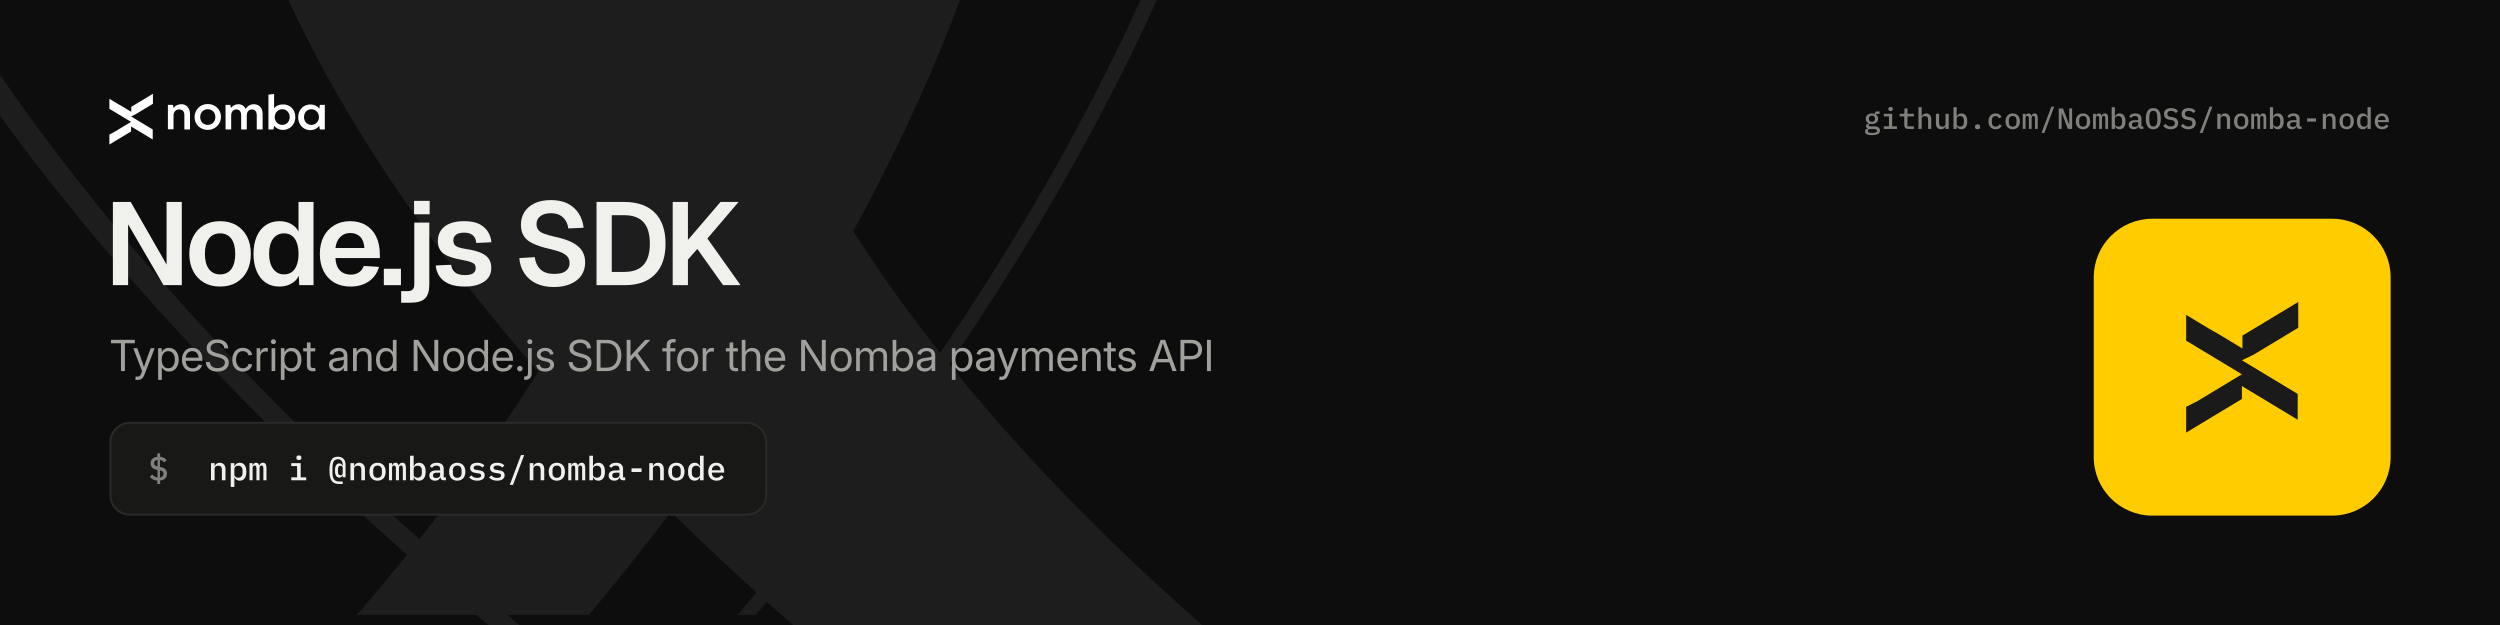
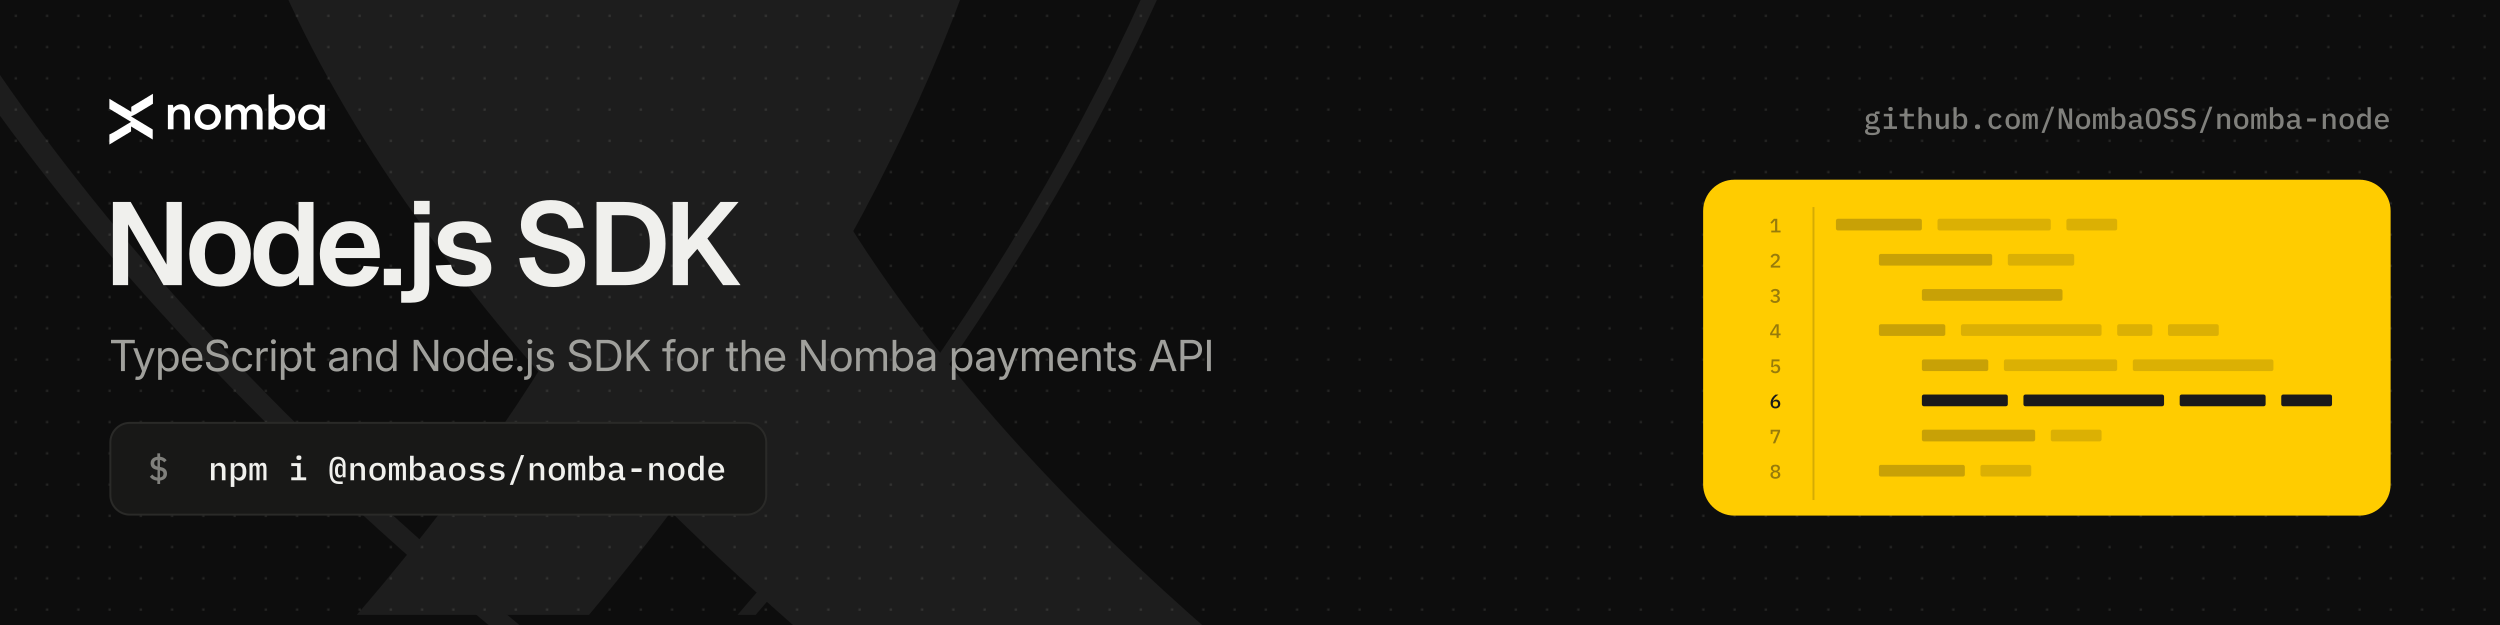
<svg xmlns="http://www.w3.org/2000/svg" viewBox="0 0 1280 320" width="1280" height="320" role="img" aria-label="Nomba Node.js SDK. TypeScript and Node.js SDK for the Nomba payments API. Install: npm i @nombaoss/nomba-node">
  <defs>
+     <pattern id="dots" width="16" height="16" patternUnits="userSpaceOnUse">
+       <rect x="7.5" y="7.5" width="1.2" height="1.2" fill="#F0F0ED" fill-opacity="0.10" />
+     </pattern>
    <path id="g90" d="M80 0V-710H232L538 -176V-710H668V0H512L210 -519V0Z" />
    <path id="g324" d="M302 12Q223 12 164 -22Q104 -57 72 -120Q39 -183 39 -267Q39 -352 72 -414Q104 -477 164 -512Q223 -546 302 -546Q381 -546 440 -512Q499 -477 532 -414Q564 -352 564 -267Q564 -183 532 -120Q499 -57 440 -22Q381 12 302 12ZM302 -92Q364 -92 398 -138Q431 -184 431 -267Q431 -349 398 -396Q364 -442 302 -442Q240 -442 206 -396Q172 -349 172 -267Q172 -184 206 -138Q240 -92 302 -92Z" />
    <path id="g258" d="M260 12Q192 12 142 -22Q93 -56 66 -119Q39 -182 39 -267Q39 -352 66 -415Q93 -478 143 -512Q193 -546 260 -546Q316 -546 358 -523Q401 -500 423 -458V-710H551V0H429L426 -79Q404 -36 360 -12Q316 12 260 12ZM299 -92Q339 -92 366 -112Q394 -132 408 -172Q423 -211 423 -267Q423 -324 408 -363Q394 -402 366 -422Q339 -442 299 -442Q241 -442 206 -396Q172 -349 172 -267Q172 -187 206 -140Q241 -92 299 -92Z" />
    <path id="g262" d="M301 12Q221 12 162 -22Q103 -57 71 -120Q39 -183 39 -267Q39 -351 71 -414Q103 -476 162 -511Q220 -546 298 -546Q374 -546 432 -512Q489 -478 520 -414Q551 -350 551 -260V-231H172Q176 -161 210 -126Q245 -90 302 -90Q345 -90 374 -110Q402 -129 413 -164L544 -156Q522 -78 458 -33Q393 12 301 12ZM172 -317H419Q415 -382 382 -414Q349 -445 298 -445Q247 -445 214 -412Q180 -379 172 -317Z" />
    <path id="g744" d="M39 0V-140H185V0Z" />
    <path id="g305" d="M-3 150V51H50Q79 51 94 38Q109 26 109 -8V-534H237V-4Q237 78 200 114Q163 150 73 150ZM107 -605V-719H240V-605Z" />
    <path id="g354" d="M287 12Q206 12 152 -11Q99 -34 71 -75Q43 -116 39 -168L170 -174Q177 -132 204 -109Q231 -86 288 -86Q333 -86 356 -100Q380 -115 380 -146Q380 -164 372 -176Q363 -188 338 -197Q314 -206 267 -215Q186 -229 140 -250Q94 -270 76 -301Q57 -332 57 -378Q57 -453 114 -500Q172 -546 283 -546Q360 -546 410 -522Q459 -497 484 -456Q510 -416 514 -366L384 -360Q383 -385 372 -405Q361 -425 339 -436Q317 -448 281 -448Q236 -448 212 -430Q189 -412 189 -382Q189 -361 198 -347Q208 -333 231 -324Q254 -316 294 -309Q376 -297 424 -276Q472 -255 492 -224Q513 -192 513 -148Q513 -71 452 -30Q390 12 287 12Z" />
    <path id="g126" d="M348 16Q260 16 196 -15Q132 -46 96 -102Q59 -157 53 -231L185 -239Q191 -193 212 -161Q232 -129 266 -112Q301 -96 350 -96Q392 -96 422 -106Q451 -117 466 -138Q482 -158 482 -188Q482 -215 469 -236Q456 -258 419 -276Q382 -293 309 -310Q221 -330 168 -356Q115 -381 91 -420Q67 -458 67 -516Q67 -578 98 -626Q129 -673 186 -700Q243 -726 323 -726Q408 -726 467 -696Q526 -665 560 -612Q594 -559 602 -490L471 -484Q466 -523 448 -552Q429 -581 398 -598Q366 -614 321 -614Q265 -614 232 -588Q200 -563 200 -521Q200 -492 214 -473Q227 -454 262 -440Q297 -427 360 -412Q455 -392 511 -361Q567 -330 591 -289Q615 -248 615 -195Q615 -130 582 -82Q549 -35 489 -10Q429 16 348 16Z" />
    <path id="g32" d="M80 0V-710H316Q486 -710 578 -618Q669 -525 669 -354Q669 -184 579 -92Q489 0 322 0ZM210 -113H316Q427 -113 481 -173Q535 -233 535 -354Q535 -477 481 -537Q427 -597 316 -597H210Z" />
    <path id="g81" d="M80 0V-710H210V-386L488 -710H642L376 -398L659 0H510L290 -309L210 -218V0Z" />
    <path id="i411" d="M77 -1326V-1490H1213V-1326H739V0H553V-1326Z" />
    <path id="i998" d="M137 411 163 257 220 260Q265 268 302 258Q338 249 367 216Q396 182 419 118L462 -1L43 -1090H235L468 -452Q502 -360 528 -270Q555 -179 582 -92H526Q553 -179 580 -270Q607 -361 640 -452L873 -1090H1062L573 180Q541 261 496 315Q450 369 390 396Q331 422 257 422Q219 422 188 418Q157 415 137 411Z" />
    <path id="i843" d="M144 418V-1090H314V-922H326Q352 -965 394 -1008Q436 -1050 500 -1078Q564 -1107 655 -1107Q794 -1107 899 -1038Q1004 -968 1063 -841Q1122 -714 1122 -544Q1122 -373 1063 -246Q1004 -118 899 -48Q794 22 655 22Q566 22 503 -7Q440 -36 398 -80Q355 -123 328 -167H319V418ZM629 -135Q728 -135 798 -186Q868 -238 906 -330Q943 -422 943 -545Q943 -667 906 -758Q869 -849 798 -900Q728 -950 629 -950Q528 -950 457 -900Q386 -849 349 -758Q312 -667 312 -545Q312 -423 350 -330Q387 -238 458 -186Q529 -135 629 -135Z" />
    <path id="i614" d="M599 24Q440 24 326 -48Q212 -119 151 -246Q90 -373 90 -539Q90 -706 152 -834Q213 -963 324 -1036Q435 -1109 582 -1109Q680 -1109 768 -1075Q855 -1041 922 -972Q989 -902 1028 -798Q1066 -693 1066 -552V-490H198V-639H969L890 -585Q890 -694 854 -777Q818 -860 749 -906Q680 -952 582 -952Q484 -952 413 -906Q342 -859 304 -780Q266 -700 266 -601V-513Q266 -396 306 -310Q347 -225 422 -179Q497 -133 599 -133Q669 -133 724 -154Q780 -175 818 -215Q857 -255 875 -312L1048 -285Q1024 -193 962 -124Q899 -54 806 -15Q714 24 599 24Z" />
    <path id="i397" d="M649 25Q484 25 362 -31Q240 -87 172 -190Q104 -292 99 -430H289Q294 -336 341 -272Q388 -208 468 -175Q548 -142 649 -142Q754 -142 834 -174Q915 -207 961 -266Q1007 -326 1007 -406Q1007 -473 972 -518Q936 -564 870 -596Q805 -627 712 -651L538 -698Q337 -751 236 -846Q136 -940 136 -1090Q136 -1217 202 -1312Q268 -1407 384 -1460Q500 -1512 649 -1512Q799 -1512 913 -1458Q1027 -1404 1092 -1308Q1156 -1212 1160 -1086H978Q967 -1208 876 -1276Q784 -1345 643 -1345Q547 -1345 474 -1314Q400 -1282 359 -1226Q318 -1170 318 -1099Q318 -1030 358 -984Q398 -939 464 -910Q530 -880 608 -859L766 -818Q848 -797 924 -764Q1000 -732 1060 -684Q1120 -636 1155 -568Q1190 -500 1190 -408Q1190 -283 1124 -185Q1059 -87 938 -31Q817 25 649 25Z" />
    <path id="i586" d="M590 24Q441 24 328 -48Q216 -119 153 -246Q90 -373 90 -540Q90 -710 153 -838Q216 -966 328 -1038Q441 -1109 590 -1109Q675 -1109 749 -1085Q823 -1061 882 -1017Q941 -973 982 -912Q1022 -850 1040 -774L867 -746Q857 -791 833 -828Q809 -866 774 -894Q739 -921 693 -936Q647 -951 590 -951Q484 -951 412 -896Q341 -842 304 -749Q268 -656 268 -540Q268 -426 304 -334Q341 -242 412 -188Q484 -134 590 -134Q648 -134 694 -149Q740 -164 774 -192Q809 -220 833 -258Q857 -297 869 -343L1042 -316Q1025 -240 984 -178Q944 -115 884 -70Q825 -25 750 0Q675 24 590 24Z" />
    <path id="i852" d="M144 0V-1090H312V-921H321Q351 -1005 423 -1056Q495 -1106 595 -1106Q616 -1106 640 -1105Q664 -1104 677 -1102V-926Q669 -928 638 -932Q608 -937 571 -937Q501 -937 444 -906Q386 -876 352 -818Q319 -760 319 -678V0Z" />
    <path id="i689" d="M144 0V-1090H319V0ZM232 -1284Q183 -1284 147 -1318Q111 -1353 111 -1401Q111 -1450 147 -1484Q183 -1519 232 -1519Q283 -1519 318 -1484Q354 -1450 354 -1401Q354 -1353 318 -1318Q283 -1284 232 -1284Z" />
    <path id="i889" d="M593 -1090V-940H18V-1090ZM195 -1366H370V-275Q370 -206 398 -176Q427 -146 495 -146Q515 -146 542 -148Q568 -150 590 -153L610 -3Q583 2 550 5Q516 8 485 8Q344 8 270 -61Q195 -130 195 -259Z" />
    <path id="i507" d="M461 22Q355 22 270 -16Q185 -55 136 -130Q86 -204 86 -312Q86 -406 122 -464Q159 -523 221 -556Q283 -590 359 -607Q435 -624 514 -634Q614 -648 675 -655Q736 -662 764 -678Q792 -695 792 -735V-743Q792 -808 765 -854Q738 -901 686 -927Q634 -953 558 -953Q481 -953 424 -928Q367 -903 332 -864Q298 -824 286 -779L113 -811Q139 -910 204 -976Q269 -1041 360 -1074Q451 -1107 555 -1107Q627 -1107 700 -1088Q772 -1070 832 -1028Q893 -985 930 -912Q966 -840 966 -733V0H793V-151H785Q766 -113 726 -72Q686 -32 621 -5Q556 22 461 22ZM489 -134Q590 -134 658 -172Q725 -211 758 -272Q792 -334 792 -402V-547Q781 -536 748 -526Q716 -517 672 -509Q629 -501 584 -495Q540 -489 506 -485Q443 -477 387 -458Q331 -438 297 -402Q263 -365 263 -302Q263 -248 292 -210Q320 -173 371 -154Q422 -134 489 -134Z" />
    <path id="i773" d="M319 -647V0H144V-1090H314V-826H279Q330 -976 424 -1042Q518 -1107 644 -1107Q754 -1107 840 -1060Q927 -1014 976 -921Q1026 -828 1026 -686V0H851V-672Q851 -805 784 -876Q717 -948 600 -948Q521 -948 458 -914Q394 -881 356 -814Q319 -748 319 -647Z" />
    <path id="i597" d="M556 22Q418 22 312 -48Q207 -118 148 -246Q90 -373 90 -544Q90 -714 149 -841Q208 -968 314 -1038Q419 -1107 557 -1107Q648 -1107 712 -1078Q775 -1050 816 -1008Q858 -965 883 -922H892V-1490H1068V0H897V-167H885Q858 -123 816 -80Q773 -36 710 -7Q646 22 556 22ZM583 -135Q683 -135 754 -186Q825 -238 862 -330Q899 -423 899 -545Q899 -667 862 -758Q825 -849 754 -900Q683 -950 583 -950Q483 -950 412 -900Q342 -849 305 -758Q268 -667 268 -545Q268 -422 306 -330Q343 -238 414 -186Q484 -135 583 -135Z" />
    <path id="i300" d="M166 0V-1490H382L992 -529Q1014 -495 1046 -440Q1079 -385 1116 -318Q1154 -251 1189 -179L1167 -163Q1161 -235 1158 -310Q1154 -385 1153 -450Q1152 -515 1152 -555V-1490H1338V0H1119L577 -854Q546 -903 508 -964Q471 -1026 422 -1110Q373 -1195 308 -1309L337 -1330Q342 -1217 345 -1124Q348 -1031 350 -963Q352 -895 352 -856V0Z" />
    <path id="i790" d="M590 24Q441 24 328 -48Q216 -119 153 -246Q90 -373 90 -540Q90 -710 153 -838Q216 -966 328 -1038Q441 -1109 590 -1109Q741 -1109 854 -1038Q966 -966 1029 -838Q1092 -710 1092 -540Q1092 -373 1029 -246Q966 -119 854 -48Q741 24 590 24ZM590 -134Q698 -134 770 -188Q842 -242 878 -334Q914 -426 914 -540Q914 -656 878 -749Q842 -842 770 -896Q698 -951 590 -951Q484 -951 412 -896Q341 -842 304 -749Q268 -656 268 -540Q268 -426 304 -334Q341 -242 412 -188Q484 -134 590 -134Z" />
    <path id="i1502" d="M264 15Q210 15 172 -24Q133 -62 133 -116Q133 -170 172 -208Q210 -246 264 -246Q319 -246 356 -208Q394 -170 394 -116Q394 -62 356 -24Q319 15 264 15Z" />
    <path id="i719" d="M143 -1090H319V110Q320 203 285 272Q250 342 182 380Q114 418 14 418H-39V259H5Q77 259 110 219Q143 179 143 99ZM231 -1284Q182 -1284 146 -1318Q110 -1353 110 -1401Q110 -1450 146 -1484Q182 -1519 231 -1519Q282 -1519 318 -1484Q353 -1450 353 -1401Q353 -1353 318 -1318Q282 -1284 231 -1284Z" />
    <path id="i871" d="M518 24Q404 24 314 -11Q223 -46 166 -116Q108 -187 94 -291L263 -314Q281 -221 346 -175Q411 -129 516 -129Q629 -129 696 -177Q763 -225 763 -295Q763 -353 721 -390Q679 -428 601 -446L422 -488Q273 -524 198 -599Q123 -674 123 -791Q123 -884 174 -956Q226 -1028 316 -1068Q407 -1109 524 -1109Q636 -1109 720 -1072Q804 -1034 854 -966Q905 -899 921 -808L756 -785Q743 -856 686 -908Q629 -959 524 -959Q425 -959 362 -912Q300 -866 300 -797Q300 -736 344 -699Q389 -662 477 -641L647 -601Q799 -565 871 -492Q943 -418 943 -303Q943 -205 888 -132Q834 -58 738 -17Q642 24 518 24Z" />
    <path id="i84" d="M629 0H269V-164H617Q800 -164 920 -234Q1040 -305 1100 -436Q1159 -567 1159 -748Q1159 -927 1100 -1056Q1042 -1186 926 -1256Q809 -1326 635 -1326H261V-1490H648Q866 -1490 1020 -1401Q1175 -1312 1258 -1146Q1341 -979 1341 -748Q1341 -515 1258 -348Q1174 -180 1015 -90Q856 0 629 0ZM351 -1490V0H166V-1490Z" />
    <path id="i271" d="M292 -426V-644Q344 -708 395 -769Q446 -830 499 -889Q552 -948 606 -1007L1054 -1490H1298L662 -810H653ZM166 0V-1490H351V-976L350 -657L351 -566V0ZM1079 0 537 -761 652 -906 1299 0Z" />
    <path id="i647" d="M638 -1090V-940H18V-1090ZM224 0V-1257Q224 -1344 264 -1405Q304 -1466 372 -1498Q441 -1529 524 -1529Q575 -1529 612 -1523Q649 -1517 664 -1512L636 -1362Q625 -1365 598 -1368Q572 -1371 543 -1371Q467 -1371 433 -1334Q399 -1298 399 -1223V0Z" />
    <path id="i670" d="M319 -647V0H144V-1490H319V-826H279Q330 -976 424 -1042Q518 -1107 644 -1107Q754 -1107 840 -1060Q927 -1014 977 -921Q1027 -828 1027 -686V0H851V-672Q851 -805 784 -876Q717 -948 600 -948Q521 -948 458 -914Q394 -881 356 -814Q319 -748 319 -647Z" />
    <path id="i766" d="M144 0V-1090H315V-856H298Q325 -940 375 -996Q425 -1053 490 -1082Q556 -1110 628 -1110Q751 -1110 832 -1037Q912 -964 934 -854H905Q926 -930 977 -988Q1028 -1045 1102 -1078Q1176 -1110 1265 -1110Q1362 -1110 1442 -1068Q1522 -1026 1569 -941Q1616 -856 1616 -726V0H1441V-724Q1441 -845 1372 -898Q1304 -950 1214 -950Q1138 -950 1083 -918Q1028 -887 998 -832Q968 -776 968 -704V0H792V-742Q792 -836 730 -893Q667 -950 571 -950Q506 -950 448 -920Q390 -889 354 -828Q319 -767 319 -677V0Z" />
    <path id="i578" d="M655 22Q566 22 502 -7Q439 -36 396 -80Q354 -123 326 -167H314V0H144V-1490H319V-922H328Q354 -965 396 -1008Q437 -1050 500 -1078Q564 -1107 655 -1107Q794 -1107 899 -1038Q1004 -968 1063 -841Q1122 -714 1122 -544Q1122 -373 1063 -246Q1004 -118 899 -48Q794 22 655 22ZM629 -135Q728 -135 798 -186Q868 -238 906 -330Q943 -422 943 -545Q943 -667 906 -758Q869 -849 798 -900Q728 -950 629 -950Q528 -950 457 -900Q386 -849 349 -758Q312 -667 312 -545Q312 -423 350 -330Q387 -238 458 -186Q529 -135 629 -135Z" />
    <path id="i2" d="M38 0 583 -1490H796L1342 0H1145L831 -890Q801 -975 762 -1094Q724 -1213 667 -1401H710Q654 -1212 615 -1092Q576 -972 547 -890L234 0ZM315 -417V-580H1065V-417Z" />
    <path id="i375" d="M166 0V-1490H686Q852 -1490 965 -1430Q1078 -1371 1136 -1266Q1194 -1161 1194 -1026Q1194 -890 1136 -785Q1077 -680 963 -620Q849 -559 683 -559H289V-723H679Q791 -723 864 -762Q937 -800 973 -868Q1009 -937 1009 -1026Q1009 -1115 973 -1182Q937 -1250 864 -1288Q791 -1326 678 -1326H351V0Z" />
    <path id="i197" d="M351 -1490V0H166V-1490Z" />
+     <path id="m63" d="M88 0V-93H284V-616H276L114 -443L45 -505L223 -698H396V-93H565V0Z" />
+     <path id="m64" d="M545 0H63V-107L291 -306Q345 -354 374 -397Q404 -440 404 -488V-499Q404 -554 374 -584Q344 -613 287 -613Q229 -613 198 -582Q166 -551 152 -503L54 -540Q64 -573 83 -604Q102 -634 132 -658Q161 -682 202 -696Q242 -710 295 -710Q349 -710 392 -694Q434 -679 463 -652Q492 -625 507 -588Q522 -550 522 -505Q522 -463 510 -428Q497 -392 474 -360Q452 -327 421 -297Q390 -267 353 -237L184 -95H545Z" />
+     <path id="m65" d="M271 -410Q338 -410 370 -438Q403 -467 403 -510V-517Q403 -565 372 -590Q340 -616 287 -616Q236 -616 200 -593Q165 -570 141 -530L65 -595Q81 -618 102 -639Q123 -660 150 -676Q177 -691 212 -700Q247 -710 291 -710Q340 -710 382 -698Q424 -686 455 -662Q486 -639 503 -606Q520 -572 520 -530Q520 -497 510 -470Q499 -443 480 -422Q462 -402 437 -389Q412 -376 384 -370V-365Q414 -359 441 -346Q468 -332 489 -310Q510 -289 522 -260Q534 -230 534 -192Q534 -146 516 -108Q498 -71 464 -44Q431 -17 384 -2Q337 12 279 12Q230 12 192 2Q155 -9 126 -26Q97 -44 76 -66Q54 -89 38 -113L121 -177Q147 -135 182 -108Q218 -82 280 -82Q346 -82 381 -112Q416 -143 416 -197V-205Q416 -259 380 -288Q343 -316 274 -316H199V-410Z" />
+     <path id="m66" d="M362 0V-136H30V-232L322 -698H469V-224H567V-136H469V0ZM125 -224H362V-595H356Z" />
+     <path id="m67" d="M511 -601H194L176 -353H184Q208 -394 242 -418Q276 -443 335 -443Q380 -443 418 -428Q457 -413 486 -385Q514 -357 530 -316Q547 -276 547 -225Q547 -173 530 -130Q513 -86 481 -54Q449 -23 402 -6Q355 12 295 12Q248 12 212 2Q175 -9 146 -26Q118 -44 97 -66Q76 -89 60 -113L142 -177Q155 -157 170 -140Q184 -122 202 -109Q220 -96 244 -89Q267 -82 297 -82Q362 -82 396 -118Q430 -153 430 -214V-222Q430 -283 396 -317Q361 -351 297 -351Q250 -351 223 -334Q196 -317 176 -296L83 -309L109 -698H511Z" />
+     <path id="m68" d="M302 12Q243 12 197 -7Q151 -26 119 -62Q87 -97 70 -147Q53 -197 53 -260Q53 -336 76 -403Q99 -470 136 -526Q173 -582 218 -626Q263 -669 307 -698H457Q397 -655 349 -615Q301 -575 266 -533Q230 -491 206 -444Q182 -398 169 -341L176 -339Q187 -360 202 -378Q217 -397 237 -411Q257 -425 283 -433Q309 -441 342 -441Q387 -441 425 -426Q463 -411 491 -382Q519 -354 534 -314Q550 -274 550 -224Q550 -172 532 -128Q515 -85 482 -54Q450 -23 404 -6Q358 12 302 12ZM301 -78Q365 -78 400 -112Q435 -147 435 -210V-220Q435 -283 400 -318Q365 -352 301 -352Q238 -352 203 -318Q168 -283 168 -220V-210Q168 -147 203 -112Q238 -78 301 -78Z" />
+     <path id="m69" d="M169 0 428 -605H156V-476H59V-698H540V-600L288 0Z" />
+     <path id="m70" d="M300 12Q238 12 191 -4Q144 -19 112 -46Q80 -73 64 -110Q47 -147 47 -191Q47 -261 86 -303Q125 -345 188 -362V-370Q134 -389 101 -430Q68 -471 68 -531Q68 -612 128 -661Q189 -710 300 -710Q411 -710 472 -661Q532 -612 532 -531Q532 -471 499 -430Q466 -389 412 -370V-362Q475 -345 514 -303Q553 -261 553 -191Q553 -147 536 -110Q520 -73 488 -46Q456 -19 409 -4Q362 12 300 12ZM300 -77Q366 -77 402 -106Q437 -135 437 -188V-209Q437 -262 402 -291Q366 -320 300 -320Q234 -320 198 -291Q163 -262 163 -209V-188Q163 -135 198 -106Q234 -77 300 -77ZM300 -406Q360 -406 392 -432Q423 -459 423 -507V-520Q423 -568 392 -594Q360 -621 300 -621Q240 -621 208 -594Q177 -568 177 -520V-507Q177 -459 208 -432Q240 -406 300 -406Z" />
    <path id="m11" d="M570 56Q570 136 503 174Q436 212 299 212Q232 212 186 204Q141 195 112 179Q84 163 72 140Q59 117 59 88Q59 46 82 22Q106 -1 149 -12V-22Q123 -32 108 -50Q92 -68 92 -97Q92 -135 118 -154Q144 -174 185 -184V-189Q138 -211 112 -251Q86 -291 86 -347Q86 -388 101 -422Q116 -455 144 -478Q171 -502 210 -515Q248 -528 296 -528Q350 -528 393 -511V-528Q393 -558 410 -578Q427 -598 462 -598H556V-512H436V-488Q470 -465 488 -430Q506 -394 506 -347Q506 -306 491 -272Q476 -239 448 -216Q421 -192 382 -180Q344 -167 296 -167Q262 -167 232 -173Q214 -168 196 -156Q178 -144 178 -123Q178 -99 201 -93Q224 -87 258 -87H374Q478 -87 524 -48Q570 -8 570 56ZM468 63Q468 37 447 22Q426 6 371 6H192Q154 24 154 64Q154 93 178 114Q203 135 260 135H341Q403 135 436 116Q468 98 468 63ZM296 -242Q349 -242 374 -267Q399 -292 399 -334V-361Q399 -403 374 -428Q349 -453 296 -453Q243 -453 218 -428Q193 -403 193 -361V-334Q193 -292 218 -267Q243 -242 296 -242Z" />
    <path id="m15" d="M332 -610Q290 -610 274 -627Q257 -644 257 -669V-690Q257 -715 274 -732Q290 -749 331 -749Q373 -749 390 -732Q406 -715 406 -690V-669Q406 -644 390 -627Q373 -610 332 -610ZM101 -88H277V-428H101V-516H386V-88H551V0H101Z" />
    <path id="m27" d="M331 0Q263 0 231 -36Q199 -73 199 -131V-428H40V-516H153Q182 -516 194 -528Q206 -539 206 -569V-698H308V-516H528V-428H308V-88H528V0Z" />
    <path id="m14" d="M84 -740H193V-428H198Q206 -448 218 -466Q231 -485 249 -498Q267 -512 291 -520Q315 -528 347 -528Q425 -528 473 -477Q521 -426 521 -332V0H412V-316Q412 -439 305 -439Q284 -439 264 -434Q244 -428 228 -417Q212 -406 202 -389Q193 -372 193 -350V0H84Z" />
    <path id="m28" d="M407 -88H402Q394 -68 382 -50Q369 -31 351 -18Q333 -4 309 4Q285 12 253 12Q175 12 127 -39Q79 -90 79 -184V-516H188V-200Q188 -77 295 -77Q316 -77 336 -82Q356 -88 372 -99Q388 -110 398 -126Q407 -143 407 -166V-516H516V0H407Z" />
    <path id="m6" d="M79 -740H188V-428H194Q217 -475 255 -502Q293 -528 350 -528Q441 -528 495 -460Q549 -392 549 -258Q549 -124 495 -56Q441 12 350 12Q293 12 255 -14Q217 -41 194 -88H188V0H79ZM305 -77Q367 -77 400 -115Q434 -153 434 -216V-300Q434 -363 400 -401Q367 -439 305 -439Q281 -439 260 -433Q239 -427 223 -415Q207 -403 198 -386Q188 -368 188 -344V-172Q188 -148 198 -130Q207 -113 223 -101Q239 -89 260 -83Q281 -77 305 -77Z" />
    <path id="m95" d="M300 10Q252 10 232 -10Q213 -30 213 -59V-85Q213 -114 232 -134Q252 -154 300 -154Q348 -154 368 -134Q387 -114 387 -85V-59Q387 -30 368 -10Q348 10 300 10Z" />
    <path id="m7" d="M319 12Q261 12 216 -7Q170 -26 138 -61Q107 -96 90 -146Q74 -196 74 -258Q74 -320 90 -370Q107 -420 138 -455Q170 -490 216 -509Q261 -528 318 -528Q398 -528 446 -494Q495 -460 519 -406L434 -360Q420 -396 392 -417Q363 -438 318 -438Q256 -438 222 -400Q188 -363 188 -301V-215Q188 -154 222 -116Q256 -78 320 -78Q368 -78 398 -100Q429 -122 447 -160L527 -111Q502 -57 451 -22Q400 12 319 12Z" />
    <path id="m22" d="M300 12Q243 12 198 -7Q152 -26 120 -61Q89 -96 72 -146Q55 -196 55 -258Q55 -320 72 -370Q89 -420 120 -455Q152 -490 198 -509Q243 -528 300 -528Q357 -528 402 -509Q448 -490 480 -455Q511 -420 528 -370Q545 -320 545 -258Q545 -196 528 -146Q511 -96 480 -61Q448 -26 402 -7Q357 12 300 12ZM300 -74Q360 -74 396 -110Q431 -147 431 -219V-297Q431 -369 396 -406Q360 -442 300 -442Q240 -442 204 -406Q169 -369 169 -297V-219Q169 -147 204 -110Q240 -74 300 -74Z" />
    <path id="m20" d="M44 0V-516H137V-449H142Q154 -482 176 -505Q199 -528 241 -528Q282 -528 304 -506Q327 -483 333 -444H337Q351 -479 376 -504Q401 -528 448 -528Q508 -528 532 -486Q555 -444 555 -363V0H462V-349Q462 -403 449 -424Q436 -444 407 -444Q381 -444 364 -426Q346 -409 346 -374V0H253V-349Q253 -403 240 -424Q228 -444 199 -444Q172 -444 154 -426Q137 -409 137 -374V0Z" />
    <path id="m130" d="M83 138 420 -760H517L180 138Z" />
    <path id="m47" d="M179 -537H170V0H72V-698H216L421 -161H430V-698H528V0H384Z" />
    <path id="m4" d="M492 0Q445 0 422 -24Q398 -48 393 -87H388Q373 -40 334 -14Q294 12 233 12Q154 12 107 -30Q60 -71 60 -144Q60 -219 116 -258Q171 -298 286 -298H385V-338Q385 -443 274 -443Q224 -443 193 -424Q162 -404 141 -372L76 -425Q98 -467 150 -498Q202 -528 284 -528Q382 -528 438 -481Q494 -434 494 -345V-86H559V0ZM264 -68Q317 -68 351 -92Q385 -116 385 -154V-229H288Q170 -229 170 -158V-138Q170 -103 195 -86Q220 -68 264 -68Z" />
    <path id="m48" d="M300 12Q234 12 186 -12Q137 -37 106 -83Q74 -129 59 -196Q44 -263 44 -349Q44 -434 59 -502Q74 -569 106 -615Q137 -661 186 -686Q234 -710 300 -710Q366 -710 414 -686Q463 -661 494 -615Q526 -569 541 -502Q556 -434 556 -349Q556 -263 541 -196Q526 -129 494 -83Q463 -37 414 -12Q366 12 300 12ZM300 -81Q375 -81 406 -138Q437 -194 437 -291V-408Q437 -504 406 -560Q375 -617 300 -617Q225 -617 194 -560Q163 -504 163 -408V-290Q163 -194 194 -138Q225 -81 300 -81Z" />
    <path id="m52" d="M294 12Q203 12 141 -20Q79 -52 39 -105L111 -174Q151 -126 196 -104Q241 -81 298 -81Q364 -81 400 -111Q435 -141 435 -197Q435 -242 409 -266Q383 -291 320 -302L244 -314Q194 -322 160 -340Q126 -359 105 -384Q84 -410 74 -442Q65 -473 65 -508Q65 -607 129 -658Q193 -710 305 -710Q388 -710 446 -684Q505 -657 541 -609L471 -539Q442 -574 402 -596Q363 -617 305 -617Q243 -617 210 -590Q178 -564 178 -513Q178 -470 204 -446Q229 -421 294 -410L368 -397Q462 -380 505 -328Q548 -277 548 -203Q548 -155 532 -115Q515 -75 482 -47Q450 -19 402 -4Q355 12 294 12Z" />
    <path id="m21" d="M84 0V-516H193V-428H198Q206 -448 218 -466Q231 -485 249 -498Q267 -512 291 -520Q315 -528 347 -528Q425 -528 473 -477Q521 -426 521 -332V0H412V-316Q412 -439 305 -439Q284 -439 264 -434Q244 -428 228 -417Q212 -406 202 -389Q193 -372 193 -350V0Z" />
    <path id="m86" d="M149 -250V-359H451V-250Z" />
    <path id="m8" d="M412 -88H406Q383 -41 345 -14Q307 12 250 12Q159 12 105 -56Q51 -124 51 -258Q51 -392 105 -460Q159 -528 250 -528Q307 -528 345 -502Q383 -475 406 -428H412V-740H521V0H412ZM295 -77Q319 -77 340 -83Q361 -89 377 -101Q393 -113 402 -130Q412 -148 412 -172V-344Q412 -368 402 -386Q393 -403 377 -415Q361 -427 340 -433Q319 -439 295 -439Q233 -439 200 -401Q166 -363 166 -300V-216Q166 -153 200 -115Q233 -77 295 -77Z" />
    <path id="m9" d="M311 12Q252 12 205 -7Q158 -26 126 -61Q94 -96 77 -146Q60 -195 60 -257Q60 -319 78 -369Q95 -419 126 -454Q158 -490 203 -509Q248 -528 303 -528Q357 -528 401 -510Q445 -491 476 -457Q507 -423 524 -376Q540 -329 540 -272V-231H170V-214Q170 -153 208 -114Q246 -76 313 -76Q363 -76 398 -98Q434 -119 456 -155L524 -95Q498 -50 444 -19Q391 12 311 12ZM303 -445Q274 -445 250 -435Q225 -425 208 -406Q190 -388 180 -363Q170 -338 170 -308V-301H429V-311Q429 -372 394 -408Q360 -445 303 -445Z" />
    <path id="m170" d="M268 11Q188 5 133 -26Q78 -57 43 -105L115 -174Q149 -133 187 -110Q225 -88 273 -83V-312L250 -316Q200 -325 165 -343Q130 -361 108 -387Q86 -413 76 -444Q66 -476 66 -512Q66 -597 119 -648Q172 -698 268 -708V-811H352V-708Q418 -701 466 -675Q514 -649 549 -604L476 -538Q452 -569 420 -588Q389 -607 347 -612V-400L374 -396Q424 -387 459 -369Q494 -351 516 -326Q539 -300 549 -268Q559 -236 559 -200Q559 -114 506 -59Q452 -4 352 8V113H268ZM172 -515Q172 -473 196 -450Q219 -426 273 -414V-614Q172 -602 172 -515ZM453 -195Q453 -240 428 -264Q404 -287 347 -298V-84Q399 -92 426 -120Q453 -148 453 -195Z" />
    <path id="m23" d="M79 -516H188V-428H194Q217 -475 255 -502Q293 -528 350 -528Q441 -528 495 -460Q549 -392 549 -258Q549 -124 495 -56Q441 12 350 12Q293 12 255 -14Q217 -41 194 -88H188V200H79ZM305 -77Q367 -77 400 -115Q434 -153 434 -216V-300Q434 -363 400 -401Q367 -439 305 -439Q281 -439 260 -433Q239 -427 223 -415Q207 -403 198 -386Q188 -368 188 -344V-172Q188 -148 198 -130Q207 -113 223 -101Q239 -89 260 -83Q281 -77 305 -77Z" />
    <path id="m85" d="M451 112H335Q256 112 202 86Q148 61 114 10Q81 -42 66 -120Q52 -198 52 -302Q52 -417 68 -495Q85 -573 116 -621Q148 -669 194 -690Q241 -710 301 -710Q363 -710 408 -691Q452 -672 481 -639Q510 -606 524 -560Q537 -515 537 -463V-91H451V-150H445Q434 -119 411 -100Q388 -80 347 -80Q288 -80 253 -132Q218 -183 218 -294Q218 -405 253 -456Q288 -508 347 -508Q388 -508 411 -488Q434 -468 445 -438H451V-463Q451 -633 305 -633Q264 -633 233 -618Q202 -604 182 -571Q162 -538 152 -486Q142 -433 142 -358V-229Q142 -171 151 -122Q160 -74 182 -39Q204 -4 242 16Q279 35 335 35H451ZM381 -150Q413 -150 432 -168Q451 -186 451 -220V-368Q451 -402 432 -420Q413 -438 381 -438Q346 -438 327 -414Q308 -389 308 -326V-262Q308 -199 327 -174Q346 -150 381 -150Z" />
    <path id="m26" d="M301 12Q217 12 156 -15Q96 -42 59 -87L126 -147Q160 -110 202 -90Q245 -71 303 -71Q356 -71 388 -89Q421 -107 421 -145Q421 -161 415 -172Q409 -183 398 -190Q387 -197 372 -201Q358 -205 342 -207L260 -220Q230 -224 199 -233Q168 -242 144 -258Q119 -275 104 -301Q88 -327 88 -367Q88 -446 148 -487Q209 -528 308 -528Q380 -528 432 -506Q485 -485 520 -447L459 -383Q439 -406 402 -426Q365 -445 304 -445Q195 -445 195 -376Q195 -343 218 -330Q242 -318 274 -314L356 -301Q387 -296 418 -288Q448 -280 472 -264Q497 -247 512 -221Q528 -195 528 -155Q528 -77 468 -32Q407 12 301 12Z" />
  </defs>
  <rect width="1280" height="320" fill="#0D0D0D" />
  <g opacity="0.07">
    <svg x="-128.0" y="-542.0" width="1408.0" height="951.6" viewBox="0 0 566.87 383.14">
      <g fill="#FFFFFF">
        <path d="M209.861 42.64C158.12 52.759 122.057 75.161 105.534 107.613C98.418 121.431 94.92 136.645 94.92 152.906C94.92 210.342 138.34 280.689 218.425 350.059C231.571 361.434 245.441 372.461 259.673 383.139H344.703C341.567 380.836 338.431 378.602 335.296 376.23C323.958 367.715 312.862 358.922 302.49 349.849C294.891 343.22 287.655 336.659 280.78 329.96C211.429 262.544 183.448 194.011 207.449 147.113C220.957 120.594 250.507 102.239 292.841 94.004C366.654 79.558 468.208 97.424 566.867 136.994V106.217C440.226 50.456 305.626 23.936 209.861 42.64Z" />
        <path d="M5.307 110.266C5.307 92.261 9.046 75.442 16.765 60.297C30.273 33.987 55.239 13.539 89.975 0H80.688C48.364 13.888 24.966 33.987 12.061 59.32C3.98 75.302 0 92.749 0 111.453C0 177.612 49.932 258.637 142.199 338.545C160.049 353.968 178.864 368.903 198.644 383.14H205.278C184.654 368.275 164.874 352.712 146.179 336.591C55.36 258.009 5.186 175.937 5.307 110.266Z" />
        <path d="M200.985 38.392C230.114 47.503 250.416 67.674 259.718 96.893C263.724 109.334 265.693 123.033 265.693 137.673C265.693 189.388 241.25 252.727 196.164 315.186C188.763 325.429 180.955 335.357 172.943 344.971H125.074C126.839 342.897 128.605 340.887 130.37 338.75C136.752 331.084 142.999 323.167 148.839 314.998C153.116 309.028 157.19 303.122 161.06 297.09C200.102 236.39 215.855 174.684 202.343 132.458C194.739 108.58 178.103 92.054 154.27 84.639C112.716 71.632 55.545 87.719 0.003 123.347V95.636C71.297 45.43 147.073 21.552 200.985 38.392Z" />
        <path d="M316.141 99.282C316.141 83.07 314.036 67.926 309.691 54.291C302.086 30.601 288.031 12.19 268.476 0H273.704C291.901 12.505 305.074 30.601 312.339 53.411C316.888 67.8 319.129 83.51 319.129 100.35C319.129 159.919 291.019 232.872 239.076 304.82C229.027 318.707 218.434 332.154 207.299 344.972H203.564C215.175 331.588 226.311 317.575 236.835 303.06C287.963 232.306 316.209 158.411 316.141 99.282Z" />
      </g>
    </svg>
  </g>
+   <rect width="1280" height="320" fill="url(#dots)" />
+   <rect x="872" y="92" width="352" height="172" rx="16" fill="#FFCC00" />
+   <rect x="940" y="112" width="44" height="6" rx="1" fill="#1A1A1A" fill-opacity="0.24" />
+   <rect x="992" y="112" width="58" height="6" rx="1" fill="#1A1A1A" fill-opacity="0.16" />
+   <rect x="1058" y="112" width="26" height="6" rx="1" fill="#1A1A1A" fill-opacity="0.16" />
+   <g fill-opacity="0.45" transform="translate(900.0 119.0) scale(0.01)" fill="#1A1A1A">
+     <use href="#m63" x="600" />
+   </g>
+   <rect x="962" y="130" width="58" height="6" rx="1" fill="#1A1A1A" fill-opacity="0.24" />
+   <rect x="1028" y="130" width="34" height="6" rx="1" fill="#1A1A1A" fill-opacity="0.16" />
+   <g fill-opacity="0.45" transform="translate(900.0 137.0) scale(0.01)" fill="#1A1A1A">
+     <use href="#m64" x="600" />
+   </g>
+   <rect x="984" y="148" width="72" height="6" rx="1" fill="#1A1A1A" fill-opacity="0.24" />
+   <g fill-opacity="0.45" transform="translate(900.0 155.0) scale(0.01)" fill="#1A1A1A">
+     <use href="#m65" x="600" />
+   </g>
+   <rect x="962" y="166" width="34" height="6" rx="1" fill="#1A1A1A" fill-opacity="0.24" />
+   <rect x="1004" y="166" width="72" height="6" rx="1" fill="#1A1A1A" fill-opacity="0.16" />
+   <rect x="1084" y="166" width="18" height="6" rx="1" fill="#1A1A1A" fill-opacity="0.16" />
+   <rect x="1110" y="166" width="26" height="6" rx="1" fill="#1A1A1A" fill-opacity="0.16" />
+   <g fill-opacity="0.45" transform="translate(900.0 173.0) scale(0.01)" fill="#1A1A1A">
+     <use href="#m66" x="600" />
+   </g>
+   <rect x="984" y="184" width="34" height="6" rx="1" fill="#1A1A1A" fill-opacity="0.24" />
+   <rect x="1026" y="184" width="58" height="6" rx="1" fill="#1A1A1A" fill-opacity="0.16" />
+   <rect x="1092" y="184" width="72" height="6" rx="1" fill="#1A1A1A" fill-opacity="0.16" />
+   <g fill-opacity="0.45" transform="translate(900.0 191.0) scale(0.01)" fill="#1A1A1A">
+     <use href="#m67" x="600" />
+   </g>
+   <rect x="984" y="202" width="44" height="6" rx="1" fill="#1A1A1A" fill-opacity="1.00" />
+   <rect x="1036" y="202" width="72" height="6" rx="1" fill="#1A1A1A" fill-opacity="1.00" />
+   <rect x="1116" y="202" width="44" height="6" rx="1" fill="#1A1A1A" fill-opacity="1.00" />
+   <rect x="1168" y="202" width="26" height="6" rx="1" fill="#1A1A1A" fill-opacity="1.00" />
+   <g fill-opacity="1.00" transform="translate(900.0 209.0) scale(0.01)" fill="#1A1A1A">
+     <use href="#m68" x="600" />
+   </g>
+   <rect x="984" y="220" width="58" height="6" rx="1" fill="#1A1A1A" fill-opacity="0.24" />
+   <rect x="1050" y="220" width="26" height="6" rx="1" fill="#1A1A1A" fill-opacity="0.16" />
+   <g fill-opacity="0.45" transform="translate(900.0 227.0) scale(0.01)" fill="#1A1A1A">
+     <use href="#m69" x="600" />
+   </g>
+   <rect x="962" y="238" width="44" height="6" rx="1" fill="#1A1A1A" fill-opacity="0.24" />
+   <rect x="1014" y="238" width="26" height="6" rx="1" fill="#1A1A1A" fill-opacity="0.16" />
+   <g fill-opacity="0.45" transform="translate(900.0 245.0) scale(0.01)" fill="#1A1A1A">
+     <use href="#m70" x="600" />
+   </g>
+   <rect x="928" y="106" width="1" height="150" fill="#1A1A1A" fill-opacity=".18" />
  <svg x="56.0" y="48.0" width="110.3" height="26.0" viewBox="0 0 174 41">
    <path d="M65.119 16.189V28.858H60.567V17.245C60.567 14.253 58.992 12.669 56.366 12.669C53.74 12.669 51.815 14.429 51.815 17.597V28.682H47.264V8.974H51.29L51.815 11.438C53.215 9.502 55.491 8.446 58.292 8.446C62.143 8.446 65.119 11.614 65.119 16.189ZM68.795 18.828C68.795 12.845 73.521 8.27 79.473 8.27C85.424 8.27 90.151 12.669 90.151 18.652C90.151 24.635 85.249 29.21 79.473 29.21C73.521 29.21 68.795 24.811 68.795 18.828ZM85.6 18.828C85.6 15.133 82.974 12.494 79.473 12.494C75.972 12.494 73.346 15.133 73.346 18.828C73.346 22.524 75.972 25.163 79.473 25.163C82.974 25.163 85.6 22.524 85.6 18.828ZM123.761 16.013V28.858H119.034V17.245C119.034 14.253 117.459 12.669 115.183 12.669C112.732 12.669 110.982 14.429 110.982 17.597V28.858H106.431V17.245C106.431 14.253 104.855 12.669 102.579 12.669C100.129 12.669 98.378 14.429 98.378 17.597V28.858H93.827V8.974H97.678L98.203 11.438C99.604 9.678 101.704 8.446 104.155 8.446C106.781 8.446 109.056 9.854 110.107 12.318C111.332 10.03 113.783 8.446 116.759 8.446C120.785 8.446 123.761 11.438 123.761 16.013ZM150.193 18.828C150.193 24.987 145.642 29.21 140.215 29.21C137.239 29.21 134.789 27.979 133.038 25.867L132.513 28.858H128.487V0.704L133.038 0.176V11.79C134.614 9.678 137.064 8.622 140.04 8.622C145.817 8.446 150.193 12.669 150.193 18.828ZM145.642 18.828C145.642 15.133 143.016 12.494 139.69 12.494C136.364 12.494 133.563 15.133 133.563 18.828C133.563 22.524 136.364 25.163 139.69 25.163C143.016 25.163 145.642 22.524 145.642 18.828ZM169.974 8.974H174V28.858H169.974L169.449 25.867C167.873 28.154 165.247 29.386 162.272 29.386C156.845 29.386 152.469 25.163 152.469 19.004C152.469 12.845 156.845 8.622 162.447 8.622C165.423 8.622 167.873 9.854 169.624 11.966L169.974 8.974ZM169.274 18.828C169.274 15.133 166.473 12.494 163.147 12.494C159.821 12.494 157.195 15.133 157.195 18.828C157.195 22.524 159.821 25.163 163.147 25.163C166.473 25.163 169.274 22.524 169.274 18.828Z" fill="#FFFFFF" />
    <path d="M21.181 16.541L24.682 14.429L28.183 12.318L31.684 10.206L35.185 8.094V0L31.684 2.112L28.183 4.223L24.682 6.335L21.181 8.446L17.68 10.558V14.605L14.179 12.494L10.678 10.382L7.002 8.27L3.501 6.159L0 4.047V12.142L3.501 14.253L7.002 16.365L10.503 18.476L14.004 20.588L17.505 22.7L14.004 24.811L10.503 26.923L7.002 29.034L3.501 31.146L0 32.906V41L3.501 38.888L7.002 36.777L10.503 34.665L14.004 32.554L17.505 30.442V26.395L21.006 28.506L24.507 30.618L28.008 32.73L31.509 34.841L35.01 36.953V28.858L31.509 26.747L28.008 24.635L24.507 22.524L21.006 20.412L17.505 18.3L21.181 16.541Z" fill="#FFFFFF" />
  </svg>
  <g transform="translate(954.0 66.0) scale(0.015)" fill="#80807C">
    <use href="#m11" x="0" />
    <use href="#m15" x="600" />
    <use href="#m27" x="1200" />
    <use href="#m14" x="1800" />
    <use href="#m28" x="2400" />
    <use href="#m6" x="3000" />
    <use href="#m95" x="3600" />
    <use href="#m7" x="4200" />
    <use href="#m22" x="4800" />
    <use href="#m20" x="5400" />
    <use href="#m130" x="6000" />
    <use href="#m47" x="6600" />
    <use href="#m22" x="7200" />
    <use href="#m20" x="7800" />
    <use href="#m6" x="8400" />
    <use href="#m4" x="9000" />
    <use href="#m48" x="9600" />
    <use href="#m52" x="10200" />
    <use href="#m52" x="10800" />
    <use href="#m130" x="11400" />
    <use href="#m21" x="12000" />
    <use href="#m22" x="12600" />
    <use href="#m20" x="13200" />
    <use href="#m6" x="13800" />
    <use href="#m4" x="14400" />
    <use href="#m86" x="15000" />
    <use href="#m21" x="15600" />
    <use href="#m22" x="16200" />
    <use href="#m8" x="16800" />
    <use href="#m9" x="17400" />
  </g>
  <g transform="translate(53.0 146.0) scale(0.06)" fill="#F0F0ED">
    <use href="#g90" x="0" />
    <use href="#g324" x="693" />
    <use href="#g258" x="1241" />
    <use href="#g262" x="1807" />
    <use href="#g744" x="2353" />
    <use href="#g305" x="2543" />
    <use href="#g354" x="2796" />
    <use href="#g126" x="3495" />
    <use href="#g32" x="4127" />
    <use href="#g81" x="4777" />
  </g>
  <g transform="translate(56.0 190.0) scale(0.01074)" fill="#A0A09C">
    <use href="#i411" x="0" />
    <use href="#i998" x="1096" />
    <use href="#i843" x="2181" />
    <use href="#i614" x="3371" />
    <use href="#i397" x="4502" />
    <use href="#i586" x="5770" />
    <use href="#i852" x="6876" />
    <use href="#i689" x="7588" />
    <use href="#i843" x="8031" />
    <use href="#i889" x="9221" />
    <use href="#i507" x="10383" />
    <use href="#i773" x="11473" />
    <use href="#i597" x="12622" />
    <use href="#i300" x="14340" />
    <use href="#i790" x="15823" />
    <use href="#i597" x="16984" />
    <use href="#i614" x="18175" />
    <use href="#i1502" x="19305" />
    <use href="#i719" x="19813" />
    <use href="#i871" x="20255" />
    <use href="#i397" x="21795" />
    <use href="#i84" x="23064" />
    <use href="#i271" x="24493" />
    <use href="#i647" x="26342" />
    <use href="#i790" x="26979" />
    <use href="#i852" x="28141" />
    <use href="#i889" x="29370" />
    <use href="#i670" x="30004" />
    <use href="#i614" x="31155" />
    <use href="#i300" x="32813" />
    <use href="#i790" x="34295" />
    <use href="#i766" x="35457" />
    <use href="#i578" x="37196" />
    <use href="#i507" x="38403" />
    <use href="#i843" x="40020" />
    <use href="#i507" x="41226" />
    <use href="#i998" x="42277" />
    <use href="#i766" x="43361" />
    <use href="#i614" x="45101" />
    <use href="#i773" x="46231" />
    <use href="#i889" x="47381" />
    <use href="#i871" x="47995" />
    <use href="#i2" x="49535" />
    <use href="#i375" x="50895" />
    <use href="#i197" x="52159" />
  </g>
  <rect x="56.5" y="216.5" width="335.8" height="47" rx="10" fill="#181817" stroke="#2A2A28" />
  <g transform="translate(76.0 245.9) scale(0.017)" fill="#80807C">
    <use href="#m170" x="0" />
  </g>
  <g transform="translate(106.6 245.9) scale(0.017)" fill="#F0F0ED">
    <use href="#m21" x="0" />
    <use href="#m23" x="600" />
    <use href="#m20" x="1200" />
    <use href="#m15" x="2400" />
    <use href="#m85" x="3600" />
    <use href="#m21" x="4200" />
    <use href="#m22" x="4800" />
    <use href="#m20" x="5400" />
    <use href="#m6" x="6000" />
    <use href="#m4" x="6600" />
    <use href="#m22" x="7200" />
    <use href="#m26" x="7800" />
    <use href="#m26" x="8400" />
    <use href="#m130" x="9000" />
    <use href="#m21" x="9600" />
    <use href="#m22" x="10200" />
    <use href="#m20" x="10800" />
    <use href="#m6" x="11400" />
    <use href="#m4" x="12000" />
    <use href="#m86" x="12600" />
    <use href="#m21" x="13200" />
    <use href="#m22" x="13800" />
    <use href="#m8" x="14400" />
    <use href="#m9" x="15000" />
  </g>
-   <rect x="1072" y="112" width="152" height="152" rx="30" fill="#FFCC00" />
-   <svg x="1119.3" y="154.6" width="57.4" height="66.9" viewBox="0 0 35.185 41">
-     <path d="M21.181 16.541L24.682 14.429L28.183 12.318L31.684 10.206L35.185 8.094V0L31.684 2.112L28.183 4.223L24.682 6.335L21.181 8.446L17.68 10.558V14.605L14.179 12.494L10.678 10.382L7.002 8.27L3.501 6.159L0 4.047V12.142L3.501 14.253L7.002 16.365L10.503 18.476L14.004 20.588L17.505 22.7L14.004 24.811L10.503 26.923L7.002 29.034L3.501 31.146L0 32.906V41L3.501 38.888L7.002 36.777L10.503 34.665L14.004 32.554L17.505 30.442V26.395L21.006 28.506L24.507 30.618L28.008 32.73L31.509 34.841L35.01 36.953V28.858L31.509 26.747L28.008 24.635L24.507 22.524L21.006 20.412L17.505 18.3L21.181 16.541Z" fill="#1A1A1A" />
-   </svg>
</svg>
